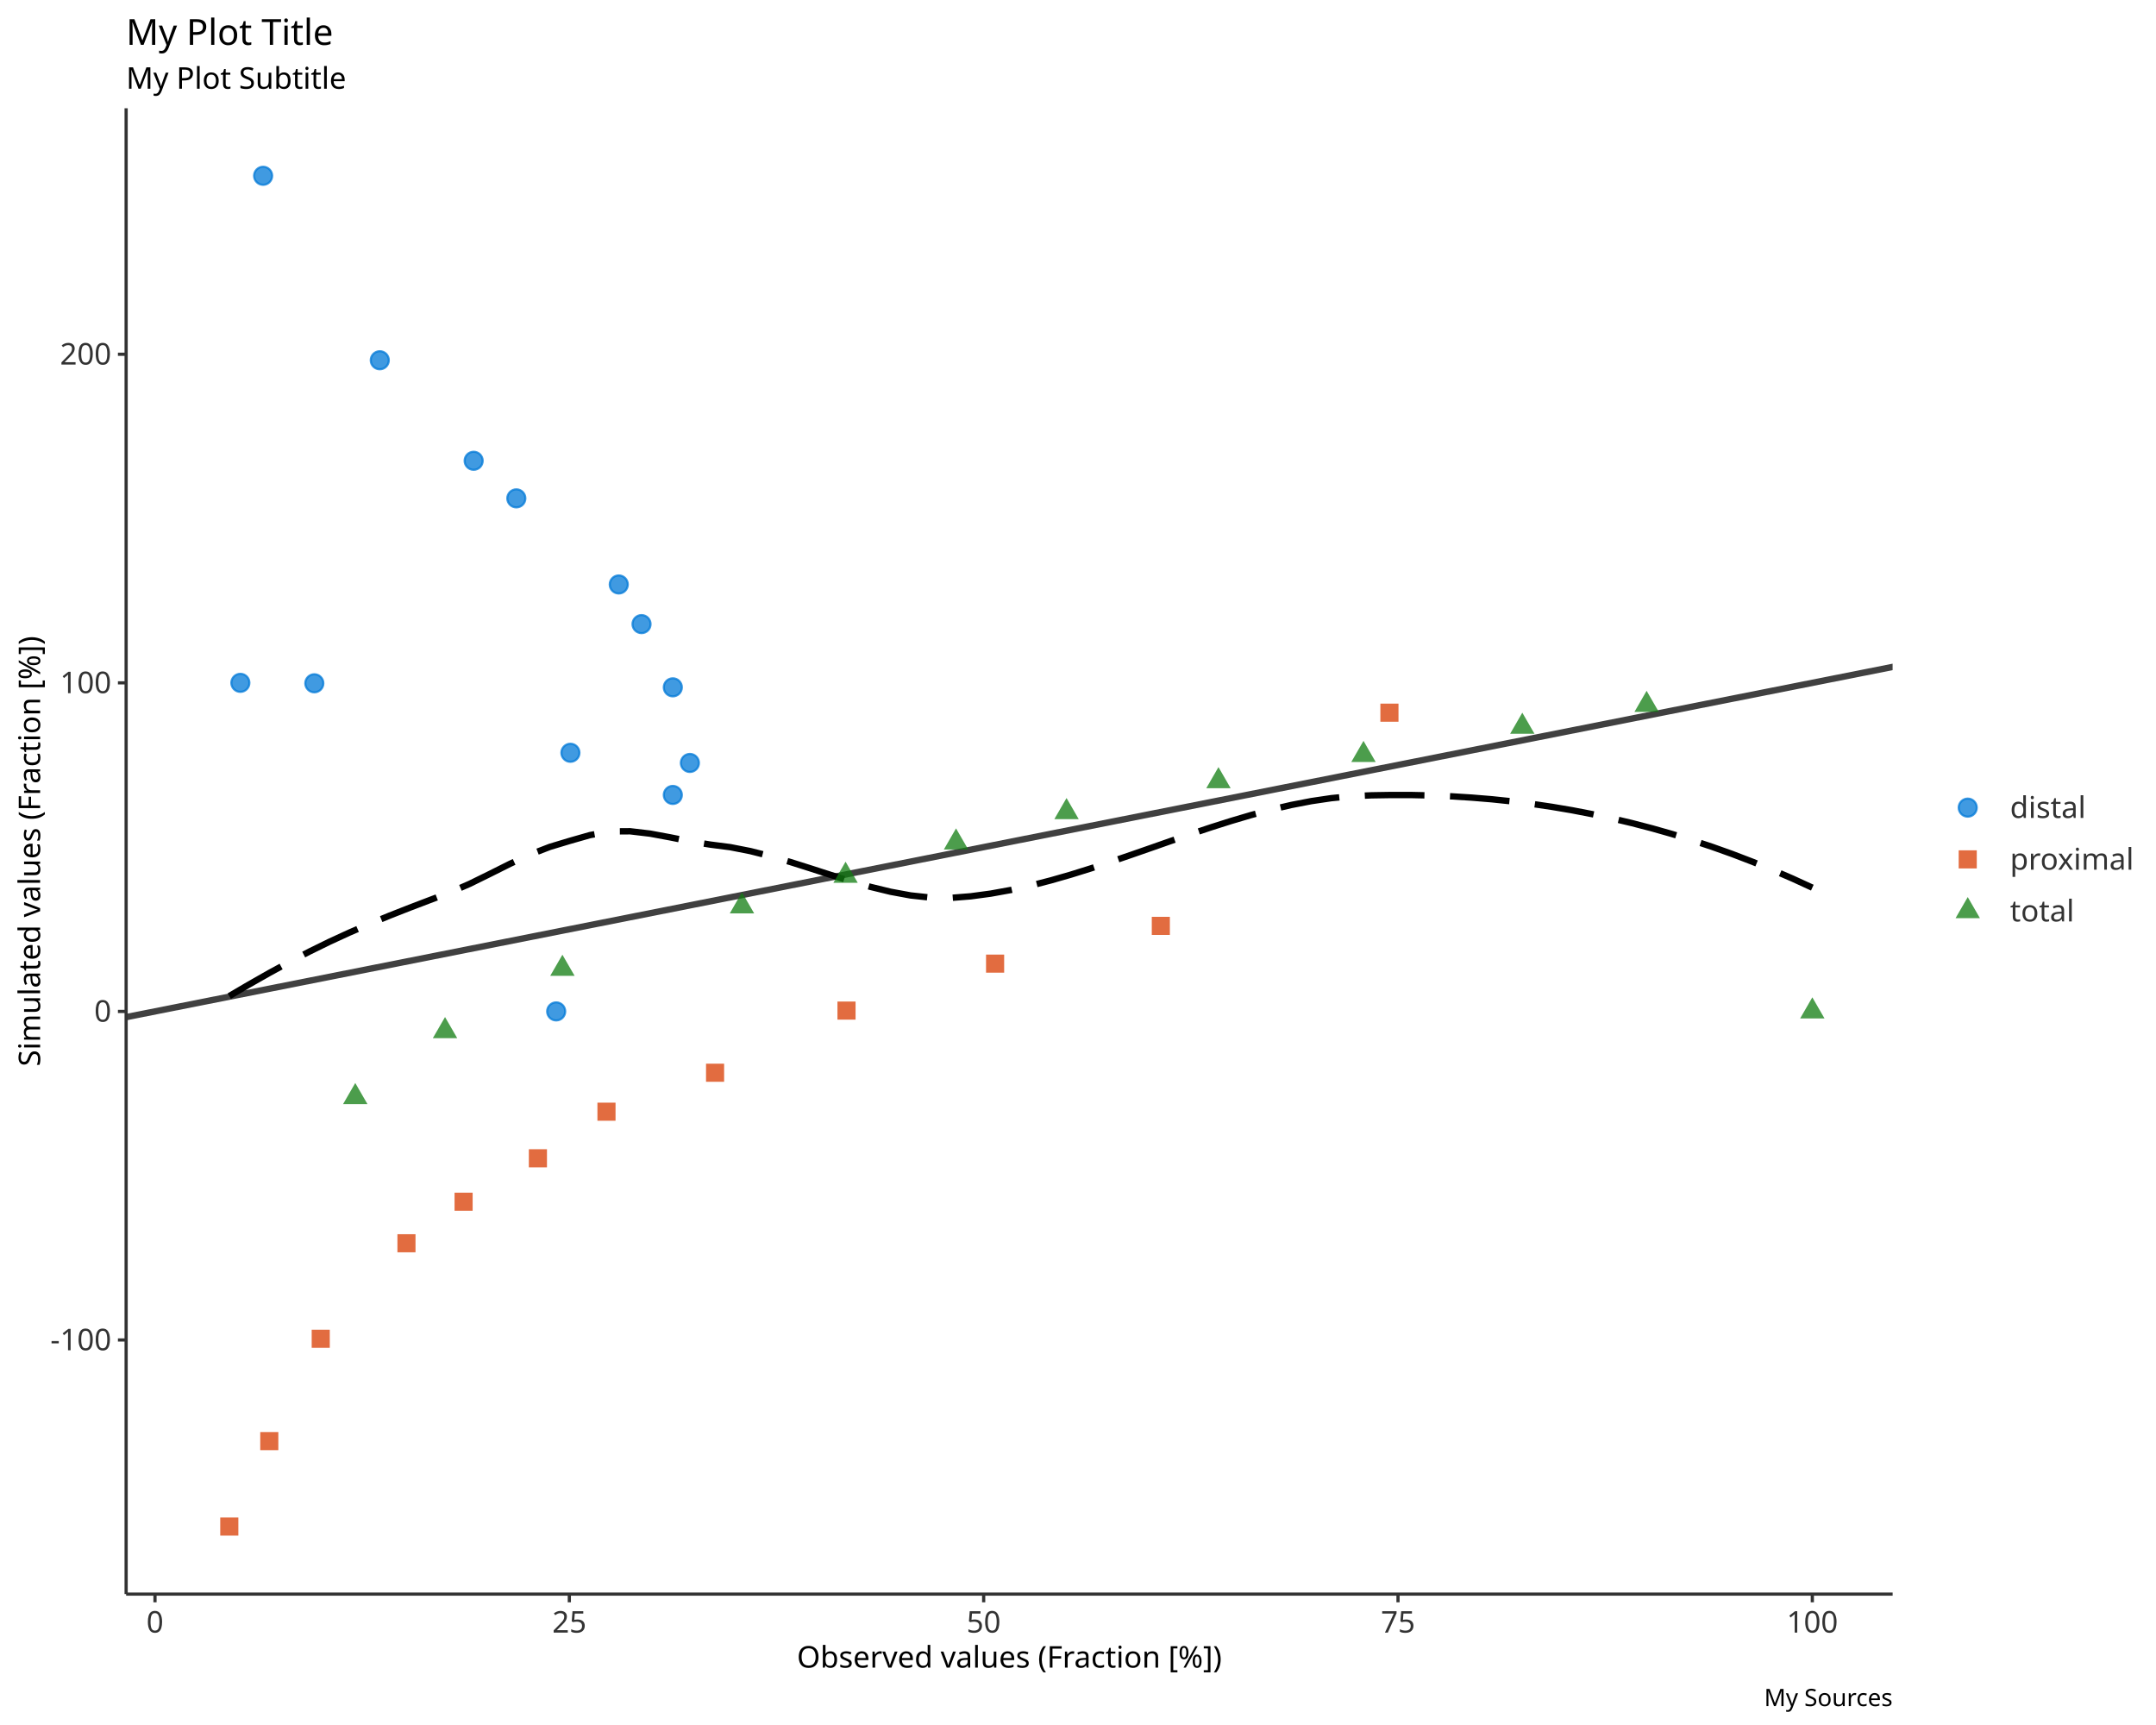
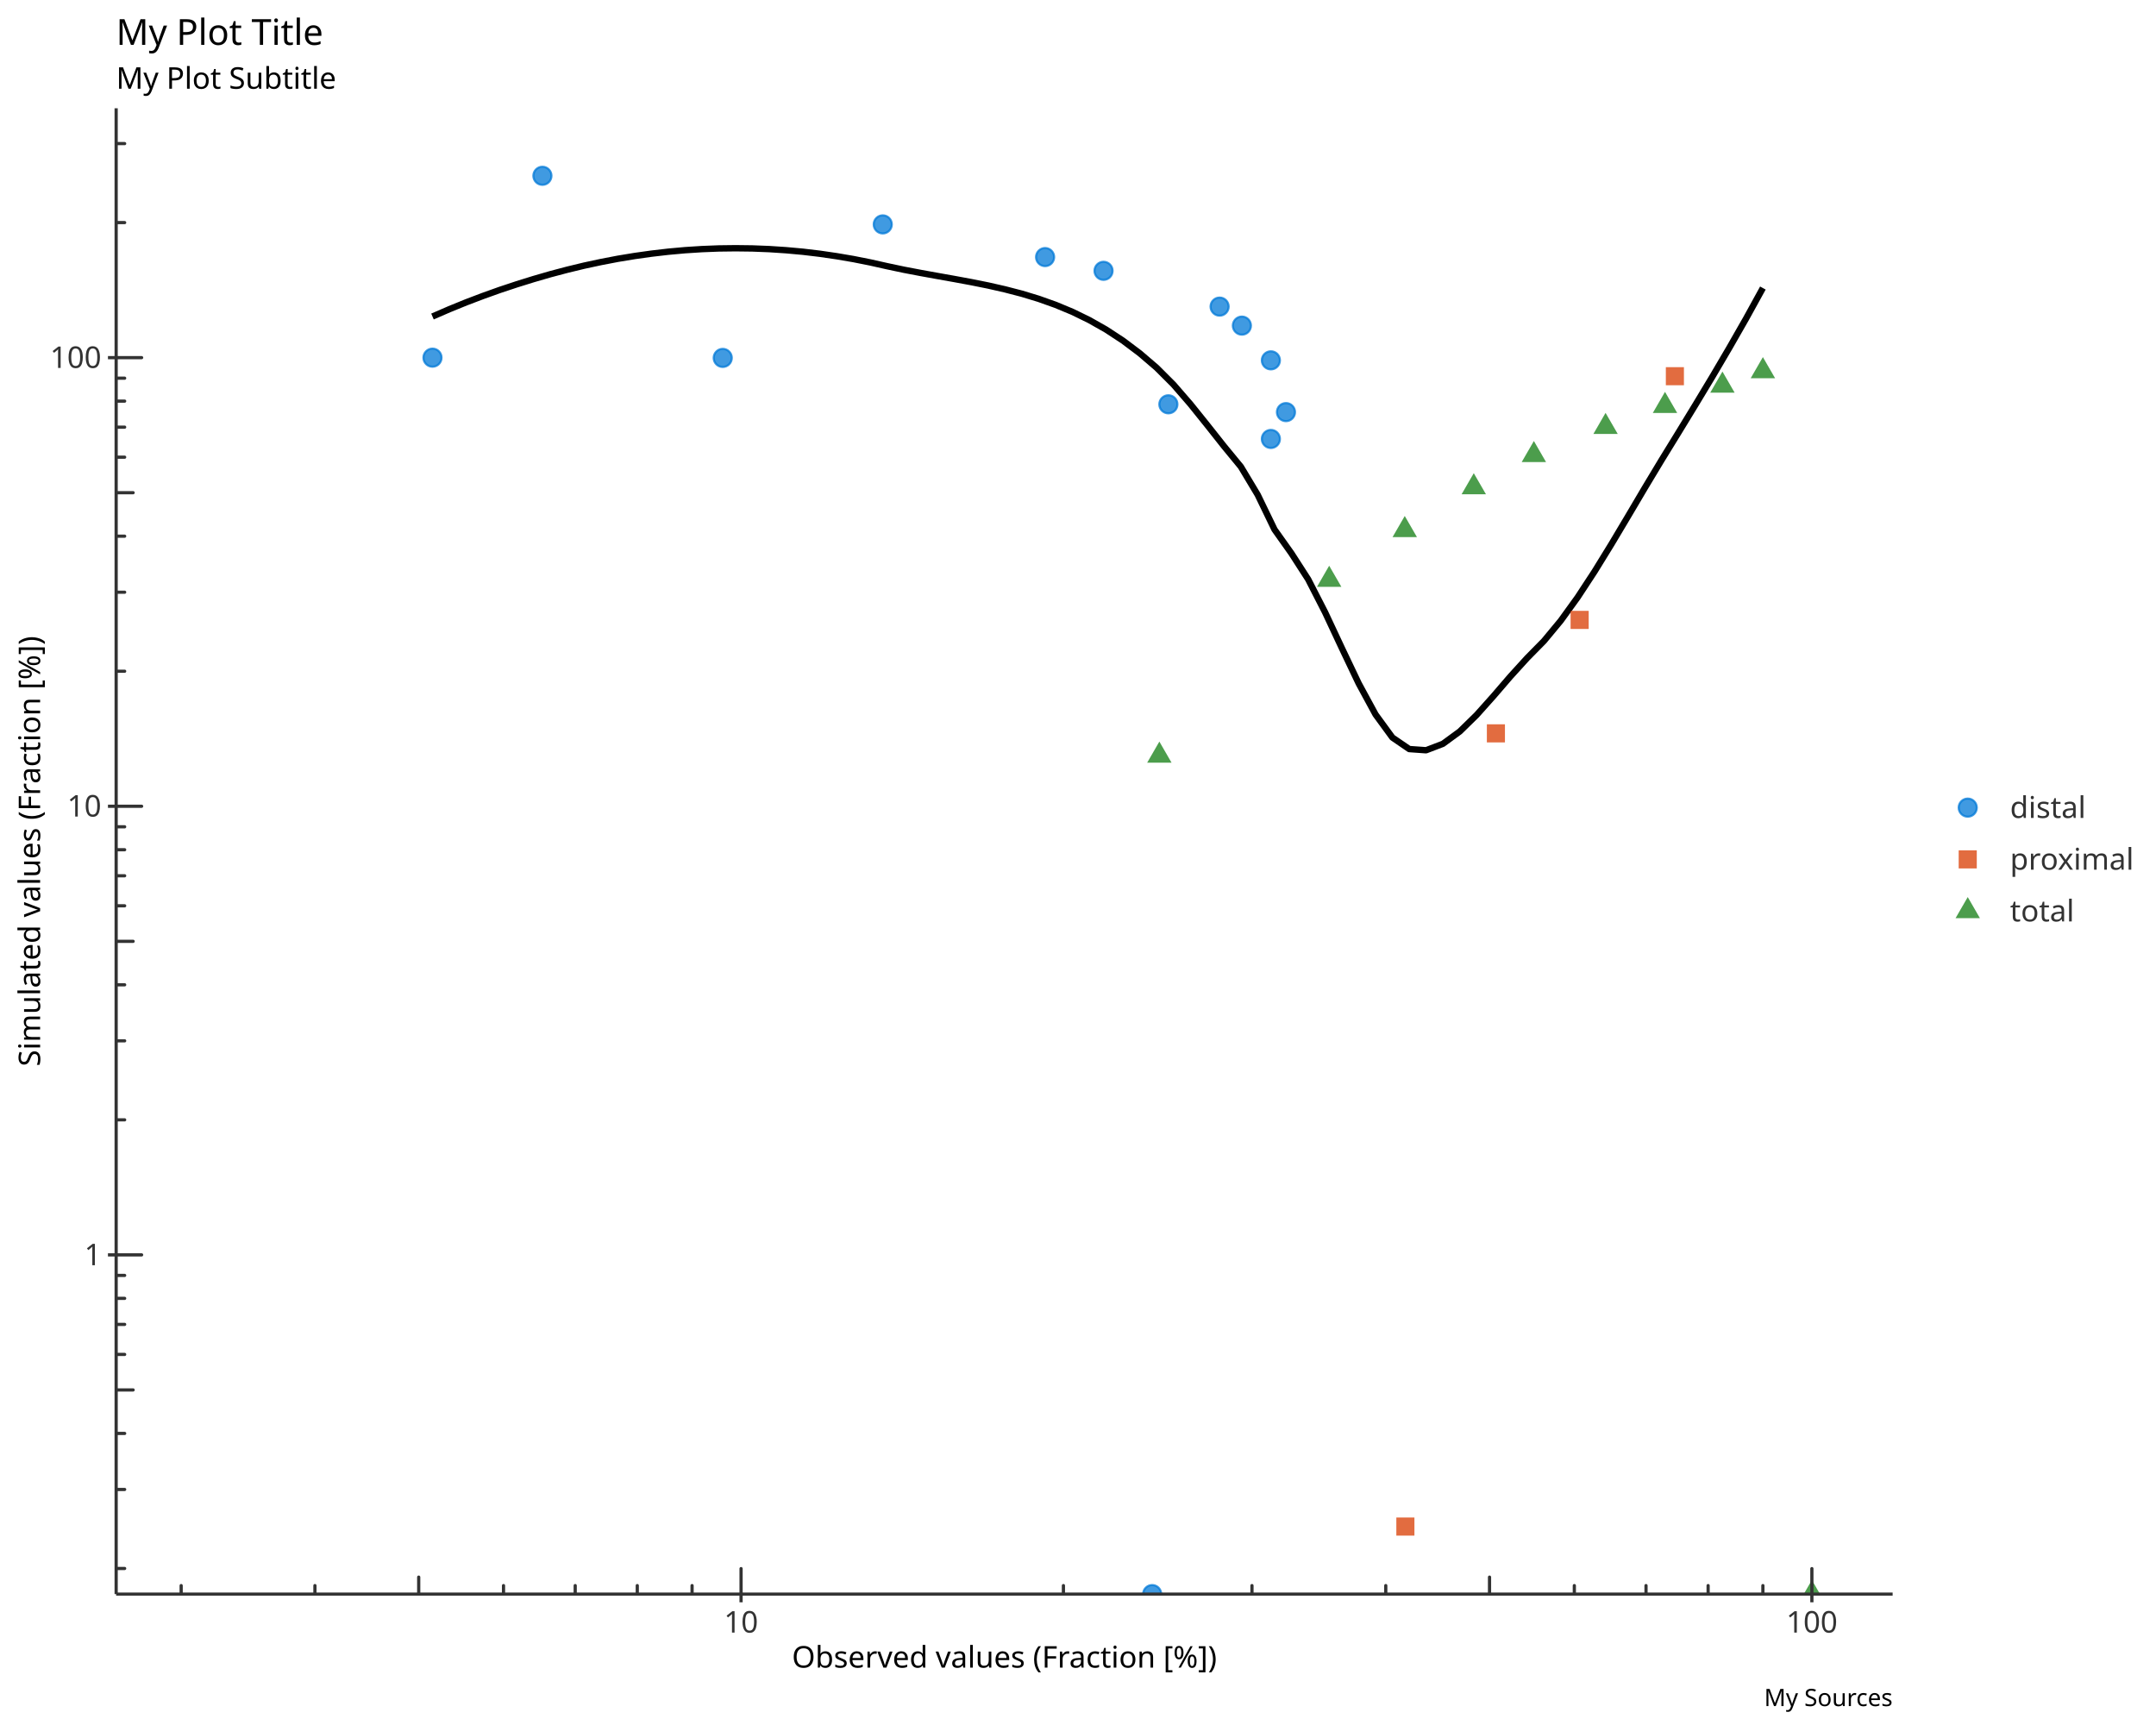
<svg xmlns="http://www.w3.org/2000/svg" class="svglite" data-engine-version="2.0" width="720.00pt" height="576.00pt" viewBox="0 0 720.00 576.00">
  <defs>
    <style type="text/css">
    .svglite line, .svglite polyline, .svglite polygon, .svglite path, .svglite rect, .svglite circle {
      fill: none;
      stroke: #000000;
      stroke-linecap: round;
      stroke-linejoin: round;
      stroke-miterlimit: 10.00;
    }
  </style>
  </defs>
  <rect width="100%" height="100%" style="stroke: none; fill: #FFFFFF;" />
  <defs>
    <clipPath id="cpMC4wMHw3MjAuMDB8MC4wMHw1NzYuMDA=">
      <rect x="0.00" y="0.00" width="720.00" height="576.00" />
    </clipPath>
  </defs>
  <g clip-path="url(#cpMC4wMHw3MjAuMDB8MC4wMHw1NzYuMDA=)">
    <rect x="0.00" y="0.00" width="720.00" height="576.00" style="stroke-width: 1.07; stroke: none; fill: #FFFFFF;" />
  </g>
  <defs>
-     <clipPath id="cpNDIuMTJ8NjMyLjA1fDM2LjE1fDUzMi4yOQ==">
-       <rect x="42.12" y="36.15" width="589.92" height="496.14" />
+     <clipPath id="cpMzguNzl8NjMyLjA1fDM2LjE1fDUzMi4yOQ==">
+       <rect x="38.79" y="36.15" width="593.25" height="496.14" />
    </clipPath>
  </defs>
-   <g clip-path="url(#cpNDIuMTJ8NjMyLjA1fDM2LjE1fDUzMi4yOQ==)">
-     <rect x="42.12" y="36.15" width="589.92" height="496.14" style="stroke-width: 1.07; stroke: none; fill: #FFFFFF;" />
-     <polyline points="42.12,502.29 632.05,502.29 " style="stroke-width: 0.53; stroke: #FFFFFF; stroke-linecap: butt;" />
-     <polyline points="42.12,392.58 632.05,392.58 " style="stroke-width: 0.53; stroke: #FFFFFF; stroke-linecap: butt;" />
-     <polyline points="42.12,282.86 632.05,282.86 " style="stroke-width: 0.53; stroke: #FFFFFF; stroke-linecap: butt;" />
-     <polyline points="42.12,173.15 632.05,173.15 " style="stroke-width: 0.53; stroke: #FFFFFF; stroke-linecap: butt;" />
-     <polyline points="42.12,63.44 632.05,63.44 " style="stroke-width: 0.53; stroke: #FFFFFF; stroke-linecap: butt;" />
-     <polyline points="120.95,532.29 120.95,36.15 " style="stroke-width: 0.53; stroke: #FFFFFF; stroke-linecap: butt;" />
-     <polyline points="259.31,532.29 259.31,36.15 " style="stroke-width: 0.53; stroke: #FFFFFF; stroke-linecap: butt;" />
-     <polyline points="397.68,532.29 397.68,36.15 " style="stroke-width: 0.53; stroke: #FFFFFF; stroke-linecap: butt;" />
-     <polyline points="536.05,532.29 536.05,36.15 " style="stroke-width: 0.53; stroke: #FFFFFF; stroke-linecap: butt;" />
-   </g>
-   <g clip-path="url(#cpMC4wMHw3MjAuMDB8MC4wMHw1NzYuMDA=)">
- </g>
-   <g clip-path="url(#cpNDIuMTJ8NjMyLjA1fDM2LjE1fDUzMi4yOQ==)">
- </g>
-   <g clip-path="url(#cpMC4wMHw3MjAuMDB8MC4wMHw1NzYuMDA=)">
- </g>
-   <g clip-path="url(#cpNDIuMTJ8NjMyLjA1fDM2LjE1fDUzMi4yOQ==)">
- </g>
-   <g clip-path="url(#cpMC4wMHw3MjAuMDB8MC4wMHw1NzYuMDA=)">
- </g>
-   <g clip-path="url(#cpNDIuMTJ8NjMyLjA1fDM2LjE1fDUzMi4yOQ==)">
- </g>
-   <g clip-path="url(#cpMC4wMHw3MjAuMDB8MC4wMHw1NzYuMDA=)">
- </g>
-   <g clip-path="url(#cpNDIuMTJ8NjMyLjA1fDM2LjE1fDUzMi4yOQ==)">
- </g>
-   <g clip-path="url(#cpMC4wMHw3MjAuMDB8MC4wMHw1NzYuMDA=)">
- </g>
-   <g clip-path="url(#cpNDIuMTJ8NjMyLjA1fDM2LjE1fDUzMi4yOQ==)">
- </g>
-   <g clip-path="url(#cpMC4wMHw3MjAuMDB8MC4wMHw1NzYuMDA=)">
- </g>
-   <g clip-path="url(#cpNDIuMTJ8NjMyLjA1fDM2LjE1fDUzMi4yOQ==)">
- </g>
-   <g clip-path="url(#cpMC4wMHw3MjAuMDB8MC4wMHw1NzYuMDA=)">
- </g>
-   <g clip-path="url(#cpNDIuMTJ8NjMyLjA1fDM2LjE1fDUzMi4yOQ==)">
- </g>
-   <g clip-path="url(#cpMC4wMHw3MjAuMDB8MC4wMHw1NzYuMDA=)">
- </g>
-   <g clip-path="url(#cpNDIuMTJ8NjMyLjA1fDM2LjE1fDUzMi4yOQ==)">
- </g>
-   <g clip-path="url(#cpMC4wMHw3MjAuMDB8MC4wMHw1NzYuMDA=)">
- </g>
-   <g clip-path="url(#cpNDIuMTJ8NjMyLjA1fDM2LjE1fDUzMi4yOQ==)">
- </g>
-   <g clip-path="url(#cpMC4wMHw3MjAuMDB8MC4wMHw1NzYuMDA=)">
- </g>
-   <g clip-path="url(#cpNDIuMTJ8NjMyLjA1fDM2LjE1fDUzMi4yOQ==)">
- </g>
-   <g clip-path="url(#cpMC4wMHw3MjAuMDB8MC4wMHw1NzYuMDA=)">
- </g>
-   <g clip-path="url(#cpNDIuMTJ8NjMyLjA1fDM2LjE1fDUzMi4yOQ==)">
- </g>
-   <g clip-path="url(#cpMC4wMHw3MjAuMDB8MC4wMHw1NzYuMDA=)">
- </g>
-   <g clip-path="url(#cpNDIuMTJ8NjMyLjA1fDM2LjE1fDUzMi4yOQ==)">
- </g>
-   <g clip-path="url(#cpMC4wMHw3MjAuMDB8MC4wMHw1NzYuMDA=)">
- </g>
-   <g clip-path="url(#cpNDIuMTJ8NjMyLjA1fDM2LjE1fDUzMi4yOQ==)">
- </g>
-   <g clip-path="url(#cpMC4wMHw3MjAuMDB8MC4wMHw1NzYuMDA=)">
- </g>
-   <g clip-path="url(#cpNDIuMTJ8NjMyLjA1fDM2LjE1fDUzMi4yOQ==)">
- </g>
-   <g clip-path="url(#cpMC4wMHw3MjAuMDB8MC4wMHw1NzYuMDA=)">
- </g>
-   <g clip-path="url(#cpNDIuMTJ8NjMyLjA1fDM2LjE1fDUzMi4yOQ==)">
- </g>
-   <g clip-path="url(#cpMC4wMHw3MjAuMDB8MC4wMHw1NzYuMDA=)">
- </g>
-   <g clip-path="url(#cpNDIuMTJ8NjMyLjA1fDM2LjE1fDUzMi4yOQ==)">
-     <line x1="-547.80" y1="456.57" x2="1221.97" y2="105.75" style="stroke-width: 2.13; stroke: #000000; stroke-opacity: 0.75; stroke-linecap: butt;" />
-     <polyline points="76.57,332.60 83.27,328.67 89.96,324.87 96.65,321.23 103.34,317.74 110.03,314.46 116.73,311.38 123.42,308.49 130.11,305.74 136.80,303.11 143.49,300.56 150.18,298.04 156.88,295.11 163.57,291.82 170.26,288.47 176.95,285.36 183.64,282.78 190.34,280.76 197.03,278.85 203.72,277.62 210.41,277.57 217.10,278.36 223.80,279.60 230.49,280.94 237.18,282.02 243.87,282.88 250.56,284.19 257.26,285.88 263.95,287.84 270.64,289.96 277.33,292.12 284.02,294.22 290.71,296.14 297.41,297.77 304.10,299.00 310.79,299.72 317.48,299.82 324.17,299.29 330.87,298.39 337.56,297.18 344.25,295.70 350.94,293.97 357.63,292.05 364.33,289.96 371.02,287.75 377.71,285.46 384.40,283.13 391.09,280.78 397.79,278.48 404.48,276.24 411.17,274.12 417.86,272.14 424.55,270.35 431.24,268.79 437.94,267.50 444.63,266.51 451.32,265.86 458.01,265.57 464.70,265.46 471.40,265.47 478.09,265.62 484.78,265.91 491.47,266.33 498.16,266.88 504.86,267.58 511.55,268.42 518.24,269.41 524.93,270.54 531.62,271.83 538.32,273.26 545.01,274.85 551.70,276.59 558.39,278.49 565.08,280.55 571.77,282.77 578.47,285.16 585.16,287.72 591.85,290.44 598.54,293.33 605.23,296.40 " style="stroke-width: 2.13; stroke-dasharray: 19.92,8.54; stroke-linecap: butt;" />
-     <circle cx="185.74" cy="337.72" r="3.02" style="stroke-width: 0.71; stroke: #0078D7; stroke-opacity: 0.75; fill: #0078D7; fill-opacity: 0.75;" />
-     <circle cx="224.69" cy="265.44" r="3.02" style="stroke-width: 0.71; stroke: #0078D7; stroke-opacity: 0.75; fill: #0078D7; fill-opacity: 0.75;" />
-     <circle cx="230.39" cy="254.76" r="3.02" style="stroke-width: 0.71; stroke: #0078D7; stroke-opacity: 0.75; fill: #0078D7; fill-opacity: 0.75;" />
-     <circle cx="224.69" cy="229.51" r="3.02" style="stroke-width: 0.71; stroke: #0078D7; stroke-opacity: 0.75; fill: #0078D7; fill-opacity: 0.75;" />
-     <circle cx="214.24" cy="208.40" r="3.02" style="stroke-width: 0.71; stroke: #0078D7; stroke-opacity: 0.75; fill: #0078D7; fill-opacity: 0.75;" />
-     <circle cx="206.64" cy="195.16" r="3.02" style="stroke-width: 0.71; stroke: #0078D7; stroke-opacity: 0.75; fill: #0078D7; fill-opacity: 0.75;" />
-     <circle cx="190.49" cy="251.36" r="3.02" style="stroke-width: 0.71; stroke: #0078D7; stroke-opacity: 0.75; fill: #0078D7; fill-opacity: 0.75;" />
-     <circle cx="172.43" cy="166.41" r="3.02" style="stroke-width: 0.71; stroke: #0078D7; stroke-opacity: 0.75; fill: #0078D7; fill-opacity: 0.75;" />
-     <circle cx="158.18" cy="153.86" r="3.02" style="stroke-width: 0.71; stroke: #0078D7; stroke-opacity: 0.75; fill: #0078D7; fill-opacity: 0.75;" />
-     <circle cx="126.83" cy="120.29" r="3.02" style="stroke-width: 0.71; stroke: #0078D7; stroke-opacity: 0.75; fill: #0078D7; fill-opacity: 0.75;" />
-     <circle cx="104.97" cy="228.16" r="3.02" style="stroke-width: 0.71; stroke: #0078D7; stroke-opacity: 0.75; fill: #0078D7; fill-opacity: 0.75;" />
-     <circle cx="87.87" cy="58.70" r="3.02" style="stroke-width: 0.71; stroke: #0078D7; stroke-opacity: 0.75; fill: #0078D7; fill-opacity: 0.75;" />
-     <circle cx="80.27" cy="228.01" r="3.02" style="stroke-width: 0.71; stroke: #0078D7; stroke-opacity: 0.75; fill: #0078D7; fill-opacity: 0.75;" />
-     <polygon points="460.98,241.00 467.03,241.00 467.03,234.95 460.98,234.95 " style="stroke-width: 0.71; stroke: none; fill: #D83B01; fill-opacity: 0.75;" />
-     <polygon points="384.64,312.19 390.68,312.19 390.68,306.14 384.64,306.14 " style="stroke-width: 0.71; stroke: none; fill: #D83B01; fill-opacity: 0.75;" />
-     <polygon points="329.29,324.79 335.34,324.79 335.34,318.75 329.29,318.75 " style="stroke-width: 0.71; stroke: none; fill: #D83B01; fill-opacity: 0.75;" />
-     <polygon points="279.67,340.47 285.72,340.47 285.72,334.43 279.67,334.43 " style="stroke-width: 0.71; stroke: none; fill: #D83B01; fill-opacity: 0.75;" />
-     <polygon points="235.78,361.22 241.82,361.22 241.82,355.18 235.78,355.18 " style="stroke-width: 0.71; stroke: none; fill: #D83B01; fill-opacity: 0.75;" />
-     <polygon points="199.51,374.23 205.56,374.23 205.56,368.19 199.51,368.19 " style="stroke-width: 0.71; stroke: none; fill: #D83B01; fill-opacity: 0.75;" />
-     <polygon points="176.61,389.79 182.66,389.79 182.66,383.74 176.61,383.74 " style="stroke-width: 0.71; stroke: none; fill: #D83B01; fill-opacity: 0.75;" />
-     <polygon points="151.80,404.29 157.84,404.29 157.84,398.25 151.80,398.25 " style="stroke-width: 0.71; stroke: none; fill: #D83B01; fill-opacity: 0.75;" />
-     <polygon points="132.72,418.16 138.76,418.16 138.76,412.12 132.72,412.12 " style="stroke-width: 0.71; stroke: none; fill: #D83B01; fill-opacity: 0.75;" />
-     <polygon points="104.09,450.06 110.13,450.06 110.13,444.02 104.09,444.02 " style="stroke-width: 0.71; stroke: none; fill: #D83B01; fill-opacity: 0.75;" />
-     <polygon points="86.91,484.23 92.95,484.23 92.95,478.18 86.91,478.18 " style="stroke-width: 0.71; stroke: none; fill: #D83B01; fill-opacity: 0.75;" />
-     <polygon points="73.55,512.76 79.60,512.76 79.60,506.71 73.55,506.71 " style="stroke-width: 0.71; stroke: none; fill: #D83B01; fill-opacity: 0.75;" />
-     <polygon points="605.23,333.02 609.30,340.07 601.16,340.07 " style="stroke-width: 0.71; stroke: none; fill: #107C10; fill-opacity: 0.75;" />
-     <polygon points="549.89,230.67 553.96,237.72 545.82,237.72 " style="stroke-width: 0.71; stroke: none; fill: #107C10; fill-opacity: 0.75;" />
-     <polygon points="508.38,237.97 512.45,245.02 504.31,245.02 " style="stroke-width: 0.71; stroke: none; fill: #107C10; fill-opacity: 0.75;" />
-     <polygon points="455.34,247.38 459.41,254.43 451.27,254.43 " style="stroke-width: 0.71; stroke: none; fill: #107C10; fill-opacity: 0.75;" />
-     <polygon points="406.91,256.14 410.98,263.19 402.84,263.19 " style="stroke-width: 0.71; stroke: none; fill: #107C10; fill-opacity: 0.75;" />
-     <polygon points="356.17,266.47 360.24,273.52 352.10,273.52 " style="stroke-width: 0.71; stroke: none; fill: #107C10; fill-opacity: 0.75;" />
-     <polygon points="319.27,276.61 323.34,283.66 315.20,283.66 " style="stroke-width: 0.71; stroke: none; fill: #107C10; fill-opacity: 0.75;" />
-     <polygon points="282.38,287.73 286.45,294.78 278.31,294.78 " style="stroke-width: 0.71; stroke: none; fill: #107C10; fill-opacity: 0.75;" />
-     <polygon points="247.78,297.94 251.85,304.99 243.71,304.99 " style="stroke-width: 0.71; stroke: none; fill: #107C10; fill-opacity: 0.75;" />
-     <polygon points="187.82,318.79 191.89,325.84 183.75,325.84 " style="stroke-width: 0.71; stroke: none; fill: #107C10; fill-opacity: 0.75;" />
-     <polygon points="148.62,339.60 152.69,346.65 144.55,346.65 " style="stroke-width: 0.71; stroke: none; fill: #107C10; fill-opacity: 0.75;" />
-     <polygon points="118.64,361.62 122.71,368.67 114.57,368.67 " style="stroke-width: 0.71; stroke: none; fill: #107C10; fill-opacity: 0.75;" />
-   </g>
-   <g clip-path="url(#cpMC4wMHw3MjAuMDB8MC4wMHw1NzYuMDA=)">
-     <polyline points="42.12,532.29 42.12,36.15 " style="stroke-width: 1.07; stroke: #333333; stroke-linecap: butt;" />
-     <text x="37.19" y="450.87" text-anchor="end" style="font-size: 10.00px; fill: #333333; font-family: sans;" textLength="20.02px" lengthAdjust="spacingAndGlyphs">-100</text>
-     <text x="37.19" y="341.16" text-anchor="end" style="font-size: 10.00px; fill: #333333; font-family: sans;" textLength="5.56px" lengthAdjust="spacingAndGlyphs">0</text>
-     <text x="37.19" y="231.45" text-anchor="end" style="font-size: 10.00px; fill: #333333; font-family: sans;" textLength="16.69px" lengthAdjust="spacingAndGlyphs">100</text>
-     <text x="37.19" y="121.73" text-anchor="end" style="font-size: 10.00px; fill: #333333; font-family: sans;" textLength="16.69px" lengthAdjust="spacingAndGlyphs">200</text>
-     <polyline points="39.38,447.43 42.12,447.43 " style="stroke-width: 1.07; stroke: #333333; stroke-linecap: butt;" />
-     <polyline points="39.38,337.72 42.12,337.72 " style="stroke-width: 1.07; stroke: #333333; stroke-linecap: butt;" />
-     <polyline points="39.38,228.01 42.12,228.01 " style="stroke-width: 1.07; stroke: #333333; stroke-linecap: butt;" />
-     <polyline points="39.38,118.29 42.12,118.29 " style="stroke-width: 1.07; stroke: #333333; stroke-linecap: butt;" />
-     <polyline points="42.12,532.29 632.05,532.29 " style="stroke-width: 1.07; stroke: #333333; stroke-linecap: butt;" />
-     <polyline points="51.76,535.03 51.76,532.29 " style="stroke-width: 1.07; stroke: #333333; stroke-linecap: butt;" />
-     <polyline points="190.13,535.03 190.13,532.29 " style="stroke-width: 1.07; stroke: #333333; stroke-linecap: butt;" />
-     <polyline points="328.50,535.03 328.50,532.29 " style="stroke-width: 1.07; stroke: #333333; stroke-linecap: butt;" />
-     <polyline points="466.87,535.03 466.87,532.29 " style="stroke-width: 1.07; stroke: #333333; stroke-linecap: butt;" />
-     <polyline points="605.23,535.03 605.23,532.29 " style="stroke-width: 1.07; stroke: #333333; stroke-linecap: butt;" />
-     <text x="51.76" y="545.14" text-anchor="middle" style="font-size: 10.00px; fill: #333333; font-family: sans;" textLength="5.56px" lengthAdjust="spacingAndGlyphs">0</text>
-     <text x="190.13" y="545.14" text-anchor="middle" style="font-size: 10.00px; fill: #333333; font-family: sans;" textLength="11.12px" lengthAdjust="spacingAndGlyphs">25</text>
-     <text x="328.50" y="545.14" text-anchor="middle" style="font-size: 10.00px; fill: #333333; font-family: sans;" textLength="11.12px" lengthAdjust="spacingAndGlyphs">50</text>
-     <text x="466.87" y="545.14" text-anchor="middle" style="font-size: 10.00px; fill: #333333; font-family: sans;" textLength="11.12px" lengthAdjust="spacingAndGlyphs">75</text>
-     <text x="605.23" y="545.14" text-anchor="middle" style="font-size: 10.00px; fill: #333333; font-family: sans;" textLength="16.69px" lengthAdjust="spacingAndGlyphs">100</text>
-     <text x="337.09" y="556.84" text-anchor="middle" style="font-size: 10.00px; font-family: sans;" textLength="137.85px" lengthAdjust="spacingAndGlyphs">Observed values (Fraction [%])</text>
+   <g clip-path="url(#cpMzguNzl8NjMyLjA1fDM2LjE1fDUzMi4yOQ==)">
+     <rect x="38.79" y="36.15" width="593.25" height="496.14" style="stroke-width: 1.07; stroke: none; fill: #FFFFFF;" />
+     <polyline points="38.79,493.92 632.05,493.92 " style="stroke-width: 0.53; stroke: #FFFFFF; stroke-linecap: butt;" />
+     <polyline points="38.79,344.12 632.05,344.12 " style="stroke-width: 0.53; stroke: #FFFFFF; stroke-linecap: butt;" />
+     <polyline points="38.79,194.32 632.05,194.32 " style="stroke-width: 0.53; stroke: #FFFFFF; stroke-linecap: butt;" />
+     <polyline points="38.79,44.52 632.05,44.52 " style="stroke-width: 0.53; stroke: #FFFFFF; stroke-linecap: butt;" />
+     <polyline points="68.68,532.29 68.68,36.15 " style="stroke-width: 0.53; stroke: #FFFFFF; stroke-linecap: butt;" />
+     <polyline points="426.28,532.29 426.28,36.15 " style="stroke-width: 0.53; stroke: #FFFFFF; stroke-linecap: butt;" />
+   </g>
+   <g clip-path="url(#cpMC4wMHw3MjAuMDB8MC4wMHw1NzYuMDA=)">
+ </g>
+   <g clip-path="url(#cpMzguNzl8NjMyLjA1fDM2LjE1fDUzMi4yOQ==)">
+ </g>
+   <g clip-path="url(#cpMC4wMHw3MjAuMDB8MC4wMHw1NzYuMDA=)">
+ </g>
+   <g clip-path="url(#cpMzguNzl8NjMyLjA1fDM2LjE1fDUzMi4yOQ==)">
+ </g>
+   <g clip-path="url(#cpMC4wMHw3MjAuMDB8MC4wMHw1NzYuMDA=)">
+ </g>
+   <g clip-path="url(#cpMzguNzl8NjMyLjA1fDM2LjE1fDUzMi4yOQ==)">
+ </g>
+   <g clip-path="url(#cpMC4wMHw3MjAuMDB8MC4wMHw1NzYuMDA=)">
+ </g>
+   <g clip-path="url(#cpMzguNzl8NjMyLjA1fDM2LjE1fDUzMi4yOQ==)">
+ </g>
+   <g clip-path="url(#cpMC4wMHw3MjAuMDB8MC4wMHw1NzYuMDA=)">
+ </g>
+   <g clip-path="url(#cpMzguNzl8NjMyLjA1fDM2LjE1fDUzMi4yOQ==)">
+ </g>
+   <g clip-path="url(#cpMC4wMHw3MjAuMDB8MC4wMHw1NzYuMDA=)">
+ </g>
+   <g clip-path="url(#cpMzguNzl8NjMyLjA1fDM2LjE1fDUzMi4yOQ==)">
+ </g>
+   <g clip-path="url(#cpMC4wMHw3MjAuMDB8MC4wMHw1NzYuMDA=)">
+ </g>
+   <g clip-path="url(#cpMzguNzl8NjMyLjA1fDM2LjE1fDUzMi4yOQ==)">
+ </g>
+   <g clip-path="url(#cpMC4wMHw3MjAuMDB8MC4wMHw1NzYuMDA=)">
+ </g>
+   <g clip-path="url(#cpMzguNzl8NjMyLjA1fDM2LjE1fDUzMi4yOQ==)">
+ </g>
+   <g clip-path="url(#cpMC4wMHw3MjAuMDB8MC4wMHw1NzYuMDA=)">
+ </g>
+   <g clip-path="url(#cpMzguNzl8NjMyLjA1fDM2LjE1fDUzMi4yOQ==)">
+ </g>
+   <g clip-path="url(#cpMC4wMHw3MjAuMDB8MC4wMHw1NzYuMDA=)">
+ </g>
+   <g clip-path="url(#cpMzguNzl8NjMyLjA1fDM2LjE1fDUzMi4yOQ==)">
+ </g>
+   <g clip-path="url(#cpMC4wMHw3MjAuMDB8MC4wMHw1NzYuMDA=)">
+ </g>
+   <g clip-path="url(#cpMzguNzl8NjMyLjA1fDM2LjE1fDUzMi4yOQ==)">
+ </g>
+   <g clip-path="url(#cpMC4wMHw3MjAuMDB8MC4wMHw1NzYuMDA=)">
+ </g>
+   <g clip-path="url(#cpMzguNzl8NjMyLjA1fDM2LjE1fDUzMi4yOQ==)">
+ </g>
+   <g clip-path="url(#cpMC4wMHw3MjAuMDB8MC4wMHw1NzYuMDA=)">
+ </g>
+   <g clip-path="url(#cpMzguNzl8NjMyLjA1fDM2LjE1fDUzMi4yOQ==)">
+ </g>
+   <g clip-path="url(#cpMC4wMHw3MjAuMDB8MC4wMHw1NzYuMDA=)">
+ </g>
+   <g clip-path="url(#cpMzguNzl8NjMyLjA1fDM2LjE1fDUzMi4yOQ==)">
+ </g>
+   <g clip-path="url(#cpMC4wMHw3MjAuMDB8MC4wMHw1NzYuMDA=)">
+ </g>
+   <g clip-path="url(#cpMzguNzl8NjMyLjA1fDM2LjE1fDUzMi4yOQ==)">
+ </g>
+   <g clip-path="url(#cpMC4wMHw3MjAuMDB8MC4wMHw1NzYuMDA=)">
+ </g>
+   <g clip-path="url(#cpMzguNzl8NjMyLjA1fDM2LjE1fDUzMi4yOQ==)">
+     <polyline points="144.43,105.69 150.05,103.25 155.67,100.96 161.30,98.82 166.92,96.81 172.55,94.94 178.17,93.19 183.79,91.56 189.42,90.07 195.04,88.71 200.67,87.50 206.29,86.42 211.91,85.49 217.54,84.70 223.16,84.05 228.79,83.54 234.41,83.18 240.03,82.96 245.66,82.89 251.28,82.96 256.91,83.18 262.53,83.55 268.15,84.06 273.78,84.73 279.40,85.55 285.03,86.51 290.65,87.63 296.27,88.89 301.90,90.08 307.52,91.15 313.15,92.17 318.77,93.17 324.39,94.21 330.02,95.34 335.64,96.62 341.27,98.08 346.89,99.79 352.51,101.79 358.14,104.13 363.76,106.87 369.39,110.06 375.01,113.74 380.63,117.97 386.26,122.79 391.88,128.41 397.51,134.90 403.13,141.89 408.75,148.99 414.38,155.83 420.00,165.20 425.63,176.82 431.25,184.73 436.87,193.45 442.50,204.43 448.12,216.42 453.74,228.22 459.37,238.58 464.99,246.27 470.62,250.12 476.24,250.52 481.86,248.37 487.49,244.25 493.11,238.75 498.74,232.45 504.36,225.92 509.98,219.74 515.61,214.02 521.23,207.24 526.86,199.45 532.48,190.88 538.10,181.76 543.73,172.32 549.35,162.81 554.98,153.46 560.60,144.33 566.22,135.12 571.85,125.78 577.47,116.22 583.10,106.38 588.72,96.18 " style="stroke-width: 2.13; stroke-linecap: butt;" />
+     <circle cx="384.77" cy="532.29" r="3.02" style="stroke-width: 0.71; stroke: #0078D7; stroke-opacity: 0.75; fill: #0078D7; fill-opacity: 0.75;" />
+     <circle cx="424.41" cy="146.57" r="3.02" style="stroke-width: 0.71; stroke: #0078D7; stroke-opacity: 0.75; fill: #0078D7; fill-opacity: 0.75;" />
+     <circle cx="429.45" cy="137.61" r="3.02" style="stroke-width: 0.71; stroke: #0078D7; stroke-opacity: 0.75; fill: #0078D7; fill-opacity: 0.75;" />
+     <circle cx="424.41" cy="120.32" r="3.02" style="stroke-width: 0.71; stroke: #0078D7; stroke-opacity: 0.75; fill: #0078D7; fill-opacity: 0.75;" />
+     <circle cx="414.73" cy="108.73" r="3.02" style="stroke-width: 0.71; stroke: #0078D7; stroke-opacity: 0.75; fill: #0078D7; fill-opacity: 0.75;" />
+     <circle cx="407.29" cy="102.38" r="3.02" style="stroke-width: 0.71; stroke: #0078D7; stroke-opacity: 0.75; fill: #0078D7; fill-opacity: 0.75;" />
+     <circle cx="390.18" cy="135.00" r="3.02" style="stroke-width: 0.71; stroke: #0078D7; stroke-opacity: 0.75; fill: #0078D7; fill-opacity: 0.75;" />
+     <circle cx="368.53" cy="90.43" r="3.02" style="stroke-width: 0.71; stroke: #0078D7; stroke-opacity: 0.75; fill: #0078D7; fill-opacity: 0.75;" />
+     <circle cx="349.01" cy="85.84" r="3.02" style="stroke-width: 0.71; stroke: #0078D7; stroke-opacity: 0.75; fill: #0078D7; fill-opacity: 0.75;" />
+     <circle cx="294.80" cy="74.93" r="3.02" style="stroke-width: 0.71; stroke: #0078D7; stroke-opacity: 0.75; fill: #0078D7; fill-opacity: 0.75;" />
+     <circle cx="241.36" cy="119.51" r="3.02" style="stroke-width: 0.71; stroke: #0078D7; stroke-opacity: 0.75; fill: #0078D7; fill-opacity: 0.75;" />
+     <circle cx="181.14" cy="58.70" r="3.02" style="stroke-width: 0.71; stroke: #0078D7; stroke-opacity: 0.75; fill: #0078D7; fill-opacity: 0.75;" />
+     <circle cx="144.43" cy="119.43" r="3.02" style="stroke-width: 0.71; stroke: #0078D7; stroke-opacity: 0.75; fill: #0078D7; fill-opacity: 0.75;" />
+     <polygon points="556.31,128.64 562.35,128.64 562.35,122.60 556.31,122.60 " style="stroke-width: 0.71; stroke: none; fill: #D83B01; fill-opacity: 0.75;" />
+     <polygon points="524.50,210.02 530.55,210.02 530.55,203.97 524.50,203.97 " style="stroke-width: 0.71; stroke: none; fill: #D83B01; fill-opacity: 0.75;" />
+     <polygon points="496.54,247.90 502.58,247.90 502.58,241.85 496.54,241.85 " style="stroke-width: 0.71; stroke: none; fill: #D83B01; fill-opacity: 0.75;" />
+     <polygon points="466.31,512.76 472.35,512.76 472.35,506.71 466.31,506.71 " style="stroke-width: 0.71; stroke: none; fill: #D83B01; fill-opacity: 0.75;" />
+     <polygon points="605.08,527.59 609.15,534.64 601.01,534.64 " style="stroke-width: 0.71; stroke: none; fill: #107C10; fill-opacity: 0.75;" />
+     <polygon points="588.72,119.24 592.79,126.29 584.65,126.29 " style="stroke-width: 0.71; stroke: none; fill: #107C10; fill-opacity: 0.75;" />
+     <polygon points="575.21,124.06 579.28,131.11 571.14,131.11 " style="stroke-width: 0.71; stroke: none; fill: #107C10; fill-opacity: 0.75;" />
+     <polygon points="556.03,130.84 560.10,137.89 551.96,137.89 " style="stroke-width: 0.71; stroke: none; fill: #107C10; fill-opacity: 0.75;" />
+     <polygon points="536.18,137.86 540.25,144.91 532.11,144.91 " style="stroke-width: 0.71; stroke: none; fill: #107C10; fill-opacity: 0.75;" />
+     <polygon points="512.24,147.25 516.31,154.30 508.17,154.30 " style="stroke-width: 0.71; stroke: none; fill: #107C10; fill-opacity: 0.75;" />
+     <polygon points="492.17,158.00 496.24,165.05 488.10,165.05 " style="stroke-width: 0.71; stroke: none; fill: #107C10; fill-opacity: 0.75;" />
+     <polygon points="469.12,172.29 473.19,179.34 465.05,179.34 " style="stroke-width: 0.71; stroke: none; fill: #107C10; fill-opacity: 0.75;" />
+     <polygon points="443.88,188.90 447.95,195.95 439.81,195.95 " style="stroke-width: 0.71; stroke: none; fill: #107C10; fill-opacity: 0.75;" />
+     <polygon points="387.17,247.62 391.24,254.67 383.10,254.67 " style="stroke-width: 0.71; stroke: none; fill: #107C10; fill-opacity: 0.75;" />
+     <line x1="60.50" y1="532.29" x2="60.50" y2="529.45" style="stroke-width: 1.07; stroke: #333333;" />
+     <line x1="105.17" y1="532.29" x2="105.17" y2="529.45" style="stroke-width: 1.07; stroke: #333333;" />
+     <line x1="139.83" y1="532.29" x2="139.83" y2="526.62" style="stroke-width: 1.07; stroke: #333333;" />
+     <line x1="168.15" y1="532.29" x2="168.15" y2="529.45" style="stroke-width: 1.07; stroke: #333333;" />
+     <line x1="192.09" y1="532.29" x2="192.09" y2="529.45" style="stroke-width: 1.07; stroke: #333333;" />
+     <line x1="212.82" y1="532.29" x2="212.82" y2="529.45" style="stroke-width: 1.07; stroke: #333333;" />
+     <line x1="231.12" y1="532.29" x2="231.12" y2="529.45" style="stroke-width: 1.07; stroke: #333333;" />
+     <line x1="247.48" y1="532.29" x2="247.48" y2="523.78" style="stroke-width: 1.07; stroke: #333333;" />
+     <line x1="355.13" y1="532.29" x2="355.13" y2="529.45" style="stroke-width: 1.07; stroke: #333333;" />
+     <line x1="418.10" y1="532.29" x2="418.10" y2="529.45" style="stroke-width: 1.07; stroke: #333333;" />
+     <line x1="462.78" y1="532.29" x2="462.78" y2="529.45" style="stroke-width: 1.07; stroke: #333333;" />
+     <line x1="497.43" y1="532.29" x2="497.43" y2="526.62" style="stroke-width: 1.07; stroke: #333333;" />
+     <line x1="525.75" y1="532.29" x2="525.75" y2="529.45" style="stroke-width: 1.07; stroke: #333333;" />
+     <line x1="549.69" y1="532.29" x2="549.69" y2="529.45" style="stroke-width: 1.07; stroke: #333333;" />
+     <line x1="570.43" y1="532.29" x2="570.43" y2="529.45" style="stroke-width: 1.07; stroke: #333333;" />
+     <line x1="588.72" y1="532.29" x2="588.72" y2="529.45" style="stroke-width: 1.07; stroke: #333333;" />
+     <line x1="605.08" y1="532.29" x2="605.08" y2="523.78" style="stroke-width: 1.07; stroke: #333333;" />
+     <line x1="38.79" y1="523.73" x2="41.63" y2="523.73" style="stroke-width: 1.07; stroke: #333333;" />
+     <line x1="38.79" y1="497.35" x2="41.63" y2="497.35" style="stroke-width: 1.07; stroke: #333333;" />
+     <line x1="38.79" y1="478.64" x2="41.63" y2="478.64" style="stroke-width: 1.07; stroke: #333333;" />
+     <line x1="38.79" y1="464.12" x2="44.46" y2="464.12" style="stroke-width: 1.07; stroke: #333333;" />
+     <line x1="38.79" y1="452.26" x2="41.63" y2="452.26" style="stroke-width: 1.07; stroke: #333333;" />
+     <line x1="38.79" y1="442.23" x2="41.63" y2="442.23" style="stroke-width: 1.07; stroke: #333333;" />
+     <line x1="38.79" y1="433.54" x2="41.63" y2="433.54" style="stroke-width: 1.07; stroke: #333333;" />
+     <line x1="38.79" y1="425.88" x2="41.63" y2="425.88" style="stroke-width: 1.07; stroke: #333333;" />
+     <line x1="38.79" y1="419.02" x2="47.30" y2="419.02" style="stroke-width: 1.07; stroke: #333333;" />
+     <line x1="38.79" y1="373.93" x2="41.63" y2="373.93" style="stroke-width: 1.07; stroke: #333333;" />
+     <line x1="38.79" y1="347.55" x2="41.63" y2="347.55" style="stroke-width: 1.07; stroke: #333333;" />
+     <line x1="38.79" y1="328.84" x2="41.63" y2="328.84" style="stroke-width: 1.07; stroke: #333333;" />
+     <line x1="38.79" y1="314.32" x2="44.46" y2="314.32" style="stroke-width: 1.07; stroke: #333333;" />
+     <line x1="38.79" y1="302.46" x2="41.63" y2="302.46" style="stroke-width: 1.07; stroke: #333333;" />
+     <line x1="38.79" y1="292.43" x2="41.63" y2="292.43" style="stroke-width: 1.07; stroke: #333333;" />
+     <line x1="38.79" y1="283.74" x2="41.63" y2="283.74" style="stroke-width: 1.07; stroke: #333333;" />
+     <line x1="38.79" y1="276.08" x2="41.63" y2="276.08" style="stroke-width: 1.07; stroke: #333333;" />
+     <line x1="38.79" y1="269.22" x2="47.30" y2="269.22" style="stroke-width: 1.07; stroke: #333333;" />
+     <line x1="38.79" y1="224.13" x2="41.63" y2="224.13" style="stroke-width: 1.07; stroke: #333333;" />
+     <line x1="38.79" y1="197.75" x2="41.63" y2="197.75" style="stroke-width: 1.07; stroke: #333333;" />
+     <line x1="38.79" y1="179.04" x2="41.63" y2="179.04" style="stroke-width: 1.07; stroke: #333333;" />
+     <line x1="38.79" y1="164.52" x2="44.46" y2="164.52" style="stroke-width: 1.07; stroke: #333333;" />
+     <line x1="38.79" y1="152.66" x2="41.63" y2="152.66" style="stroke-width: 1.07; stroke: #333333;" />
+     <line x1="38.79" y1="142.63" x2="41.63" y2="142.63" style="stroke-width: 1.07; stroke: #333333;" />
+     <line x1="38.79" y1="133.94" x2="41.63" y2="133.94" style="stroke-width: 1.07; stroke: #333333;" />
+     <line x1="38.79" y1="126.28" x2="41.63" y2="126.28" style="stroke-width: 1.07; stroke: #333333;" />
+     <line x1="38.79" y1="119.42" x2="47.30" y2="119.42" style="stroke-width: 1.07; stroke: #333333;" />
+     <line x1="38.79" y1="74.33" x2="41.63" y2="74.33" style="stroke-width: 1.07; stroke: #333333;" />
+     <line x1="38.79" y1="47.95" x2="41.63" y2="47.95" style="stroke-width: 1.07; stroke: #333333;" />
+   </g>
+   <g clip-path="url(#cpMC4wMHw3MjAuMDB8MC4wMHw1NzYuMDA=)">
+     <polyline points="38.79,532.29 38.79,36.15 " style="stroke-width: 1.07; stroke: #333333; stroke-linecap: butt;" />
+     <text x="33.86" y="422.47" text-anchor="end" style="font-size: 10.00px; fill: #333333; font-family: sans;" textLength="5.56px" lengthAdjust="spacingAndGlyphs">1</text>
+     <text x="33.86" y="272.66" text-anchor="end" style="font-size: 10.00px; fill: #333333; font-family: sans;" textLength="11.12px" lengthAdjust="spacingAndGlyphs">10</text>
+     <text x="33.86" y="122.86" text-anchor="end" style="font-size: 10.00px; fill: #333333; font-family: sans;" textLength="16.69px" lengthAdjust="spacingAndGlyphs">100</text>
+     <polyline points="36.05,419.02 38.79,419.02 " style="stroke-width: 1.07; stroke: #333333; stroke-linecap: butt;" />
+     <polyline points="36.05,269.22 38.79,269.22 " style="stroke-width: 1.07; stroke: #333333; stroke-linecap: butt;" />
+     <polyline points="36.05,119.42 38.79,119.42 " style="stroke-width: 1.07; stroke: #333333; stroke-linecap: butt;" />
+     <polyline points="38.79,532.29 632.05,532.29 " style="stroke-width: 1.07; stroke: #333333; stroke-linecap: butt;" />
+     <polyline points="247.48,535.03 247.48,532.29 " style="stroke-width: 1.07; stroke: #333333; stroke-linecap: butt;" />
+     <polyline points="605.08,535.03 605.08,532.29 " style="stroke-width: 1.07; stroke: #333333; stroke-linecap: butt;" />
+     <text x="247.48" y="545.14" text-anchor="middle" style="font-size: 10.00px; fill: #333333; font-family: sans;" textLength="11.12px" lengthAdjust="spacingAndGlyphs">10</text>
+     <text x="605.08" y="545.14" text-anchor="middle" style="font-size: 10.00px; fill: #333333; font-family: sans;" textLength="16.69px" lengthAdjust="spacingAndGlyphs">100</text>
+     <text x="335.42" y="556.84" text-anchor="middle" style="font-size: 10.00px; font-family: sans;" textLength="137.85px" lengthAdjust="spacingAndGlyphs">Observed values (Fraction [%])</text>
    <text transform="translate(13.40,284.22) rotate(-90)" text-anchor="middle" style="font-size: 10.00px; font-family: sans;" textLength="138.95px" lengthAdjust="spacingAndGlyphs">Simulated values (Fraction [%])</text>
    <rect x="643.01" y="250.08" width="71.51" height="68.28" style="stroke-width: 1.07; stroke: none; fill: #FFFFFF;" />
    <rect x="648.49" y="261.04" width="17.28" height="17.28" style="stroke-width: 1.07; stroke: none; fill: #FFFFFF;" />
    <circle cx="657.13" cy="269.68" r="3.02" style="stroke-width: 0.71; stroke: #0078D7; stroke-opacity: 0.75; fill: #0078D7; fill-opacity: 0.75;" />
    <rect x="648.49" y="278.32" width="17.28" height="17.28" style="stroke-width: 1.07; stroke: none; fill: #FFFFFF;" />
    <polygon points="654.11,289.98 660.15,289.98 660.15,283.93 654.11,283.93 " style="stroke-width: 0.71; stroke: none; fill: #D83B01; fill-opacity: 0.75;" />
    <rect x="648.49" y="295.60" width="17.28" height="17.28" style="stroke-width: 1.07; stroke: none; fill: #FFFFFF;" />
    <polygon points="657.13,299.54 661.20,306.59 653.06,306.59 " style="stroke-width: 0.71; stroke: none; fill: #107C10; fill-opacity: 0.75;" />
    <text x="671.25" y="273.12" style="font-size: 10.00px; fill: #333333; font-family: sans;" textLength="23.35px" lengthAdjust="spacingAndGlyphs">distal</text>
    <text x="671.25" y="290.40" style="font-size: 10.00px; fill: #333333; font-family: sans;" textLength="37.79px" lengthAdjust="spacingAndGlyphs">proximal</text>
    <text x="671.25" y="307.68" style="font-size: 10.00px; fill: #333333; font-family: sans;" textLength="18.90px" lengthAdjust="spacingAndGlyphs">total</text>
-     <text x="42.12" y="29.63" style="font-size: 10.00px; font-family: sans;" textLength="69.48px" lengthAdjust="spacingAndGlyphs">My Plot Subtitle</text>
-     <text x="42.12" y="14.98" style="font-size: 12.00px; font-family: sans;" textLength="66.02px" lengthAdjust="spacingAndGlyphs">My Plot Title</text>
+     <text x="38.79" y="29.63" style="font-size: 10.00px; font-family: sans;" textLength="69.48px" lengthAdjust="spacingAndGlyphs">My Plot Subtitle</text>
+     <text x="38.79" y="14.98" style="font-size: 12.00px; font-family: sans;" textLength="66.02px" lengthAdjust="spacingAndGlyphs">My Plot Title</text>
    <text x="632.05" y="569.69" text-anchor="end" style="font-size: 8.00px; font-family: sans;" textLength="42.25px" lengthAdjust="spacingAndGlyphs">My Sources</text>
  </g>
</svg>
